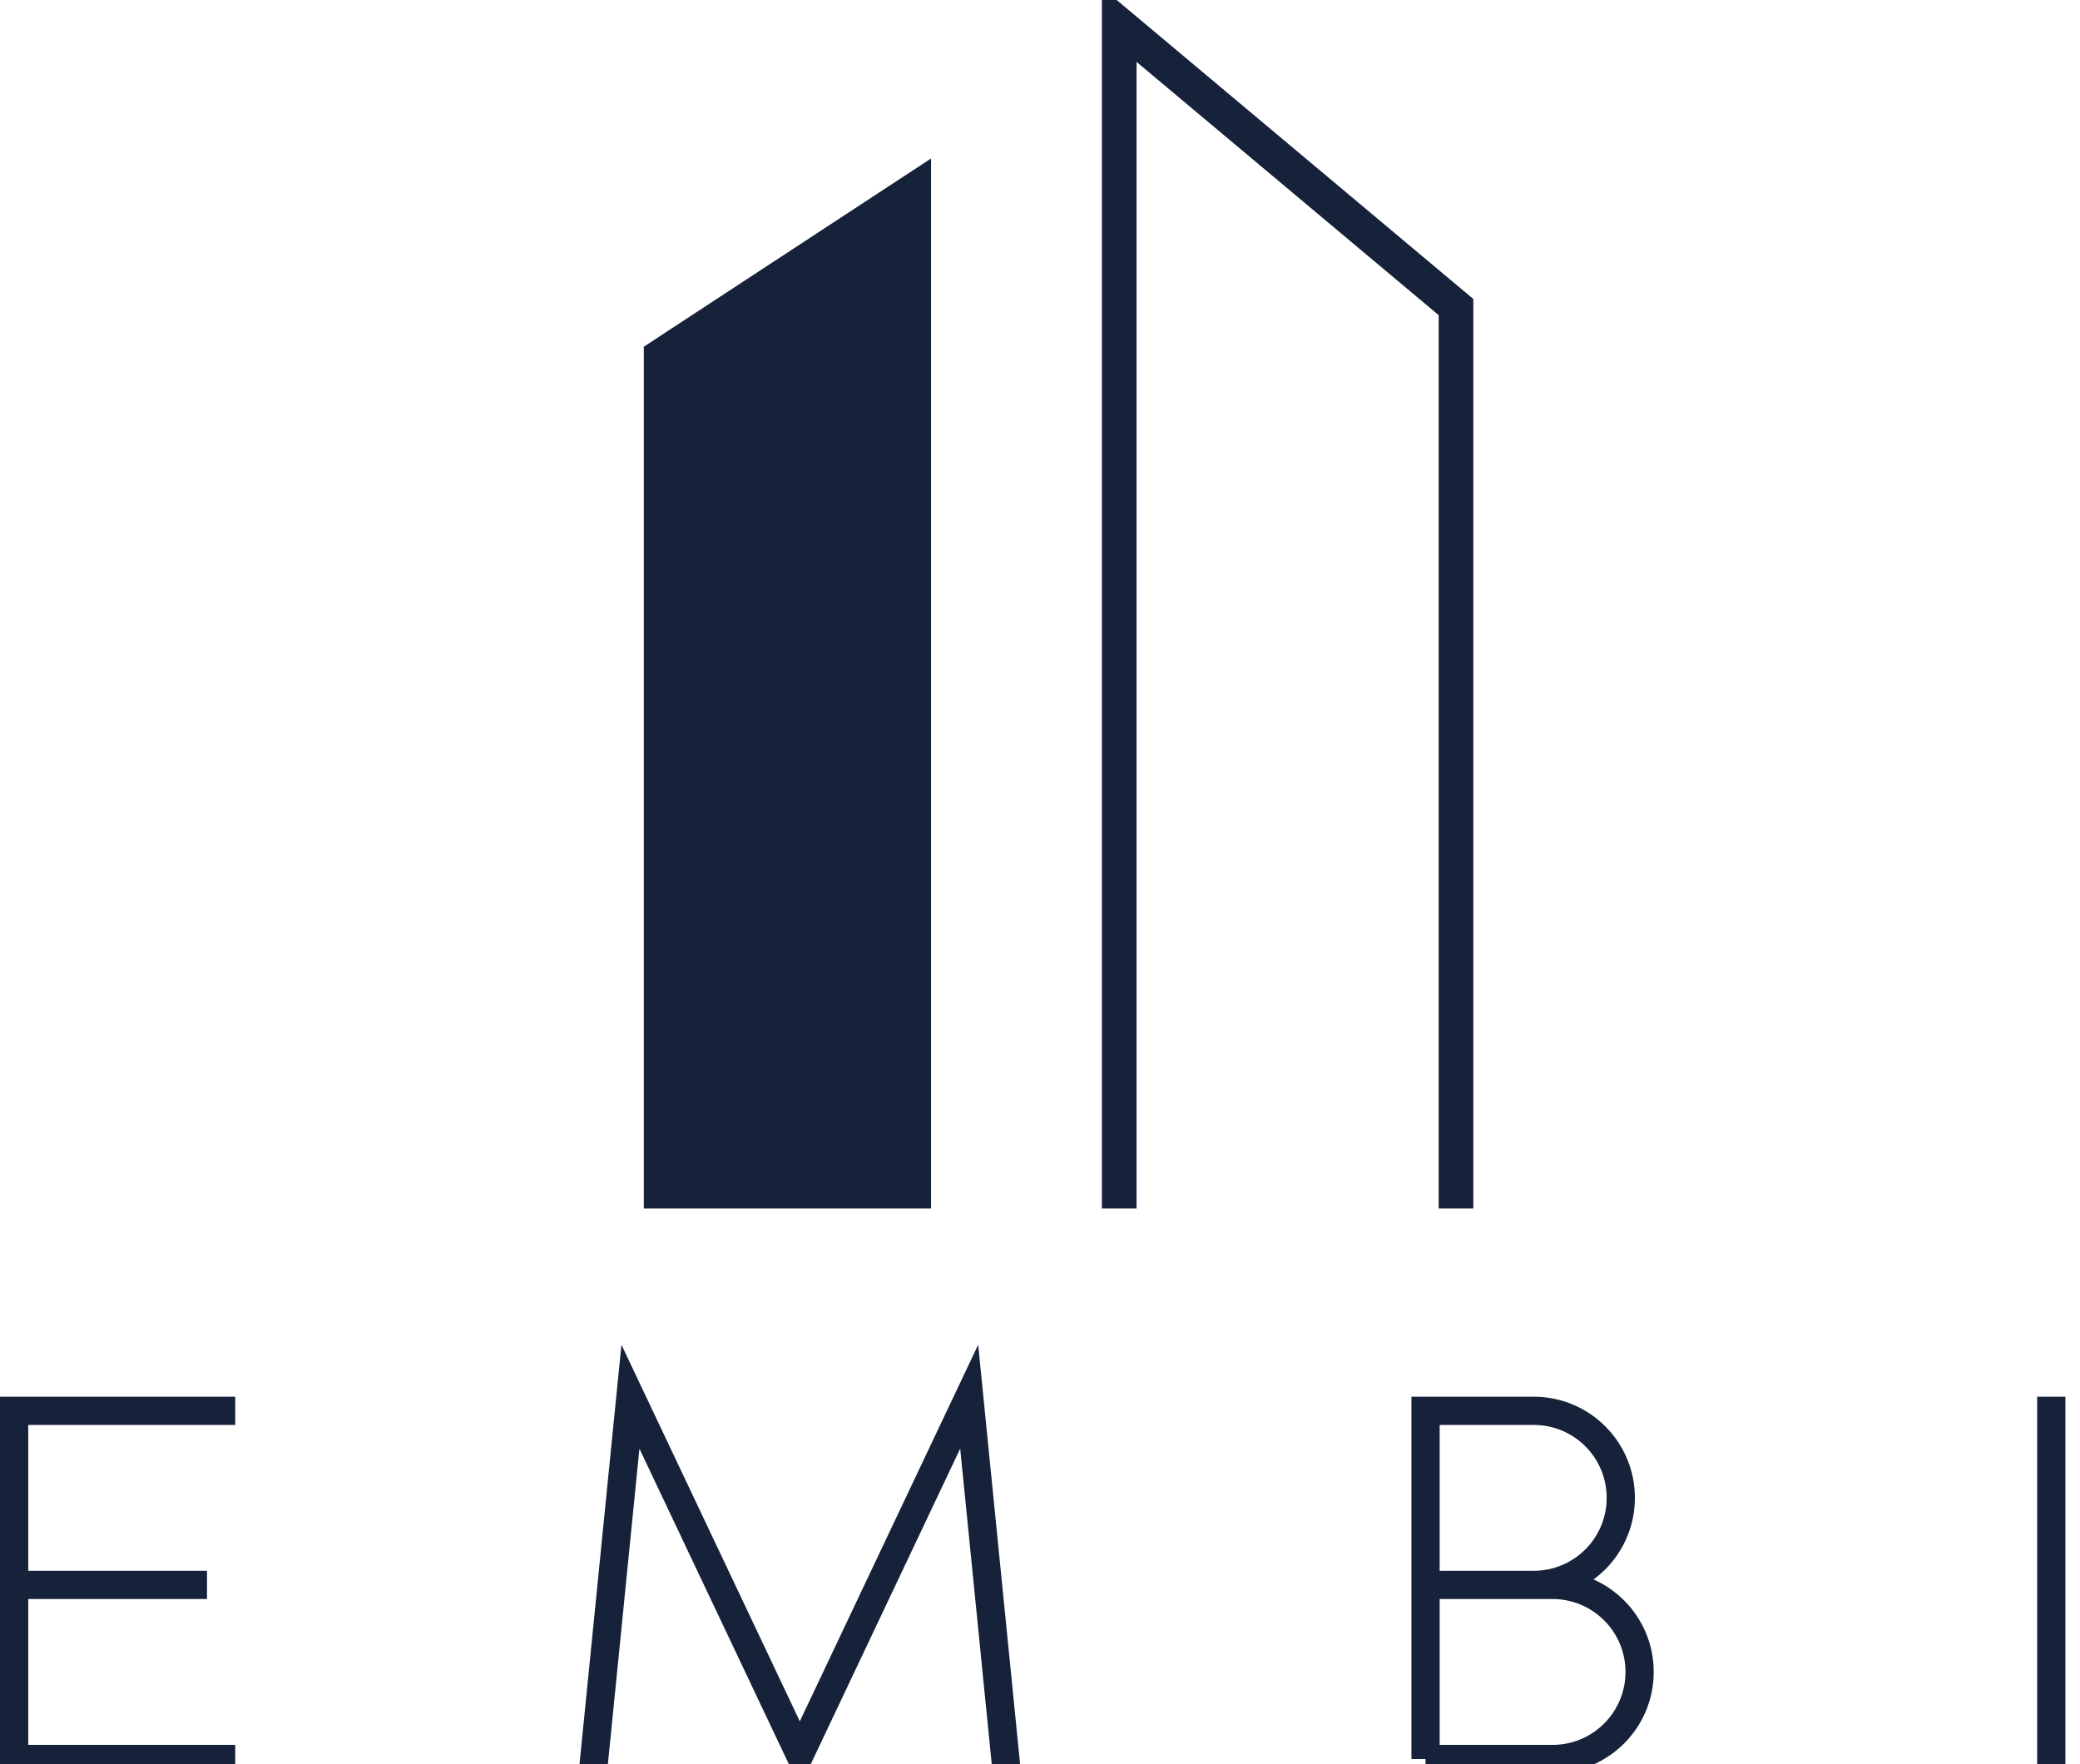
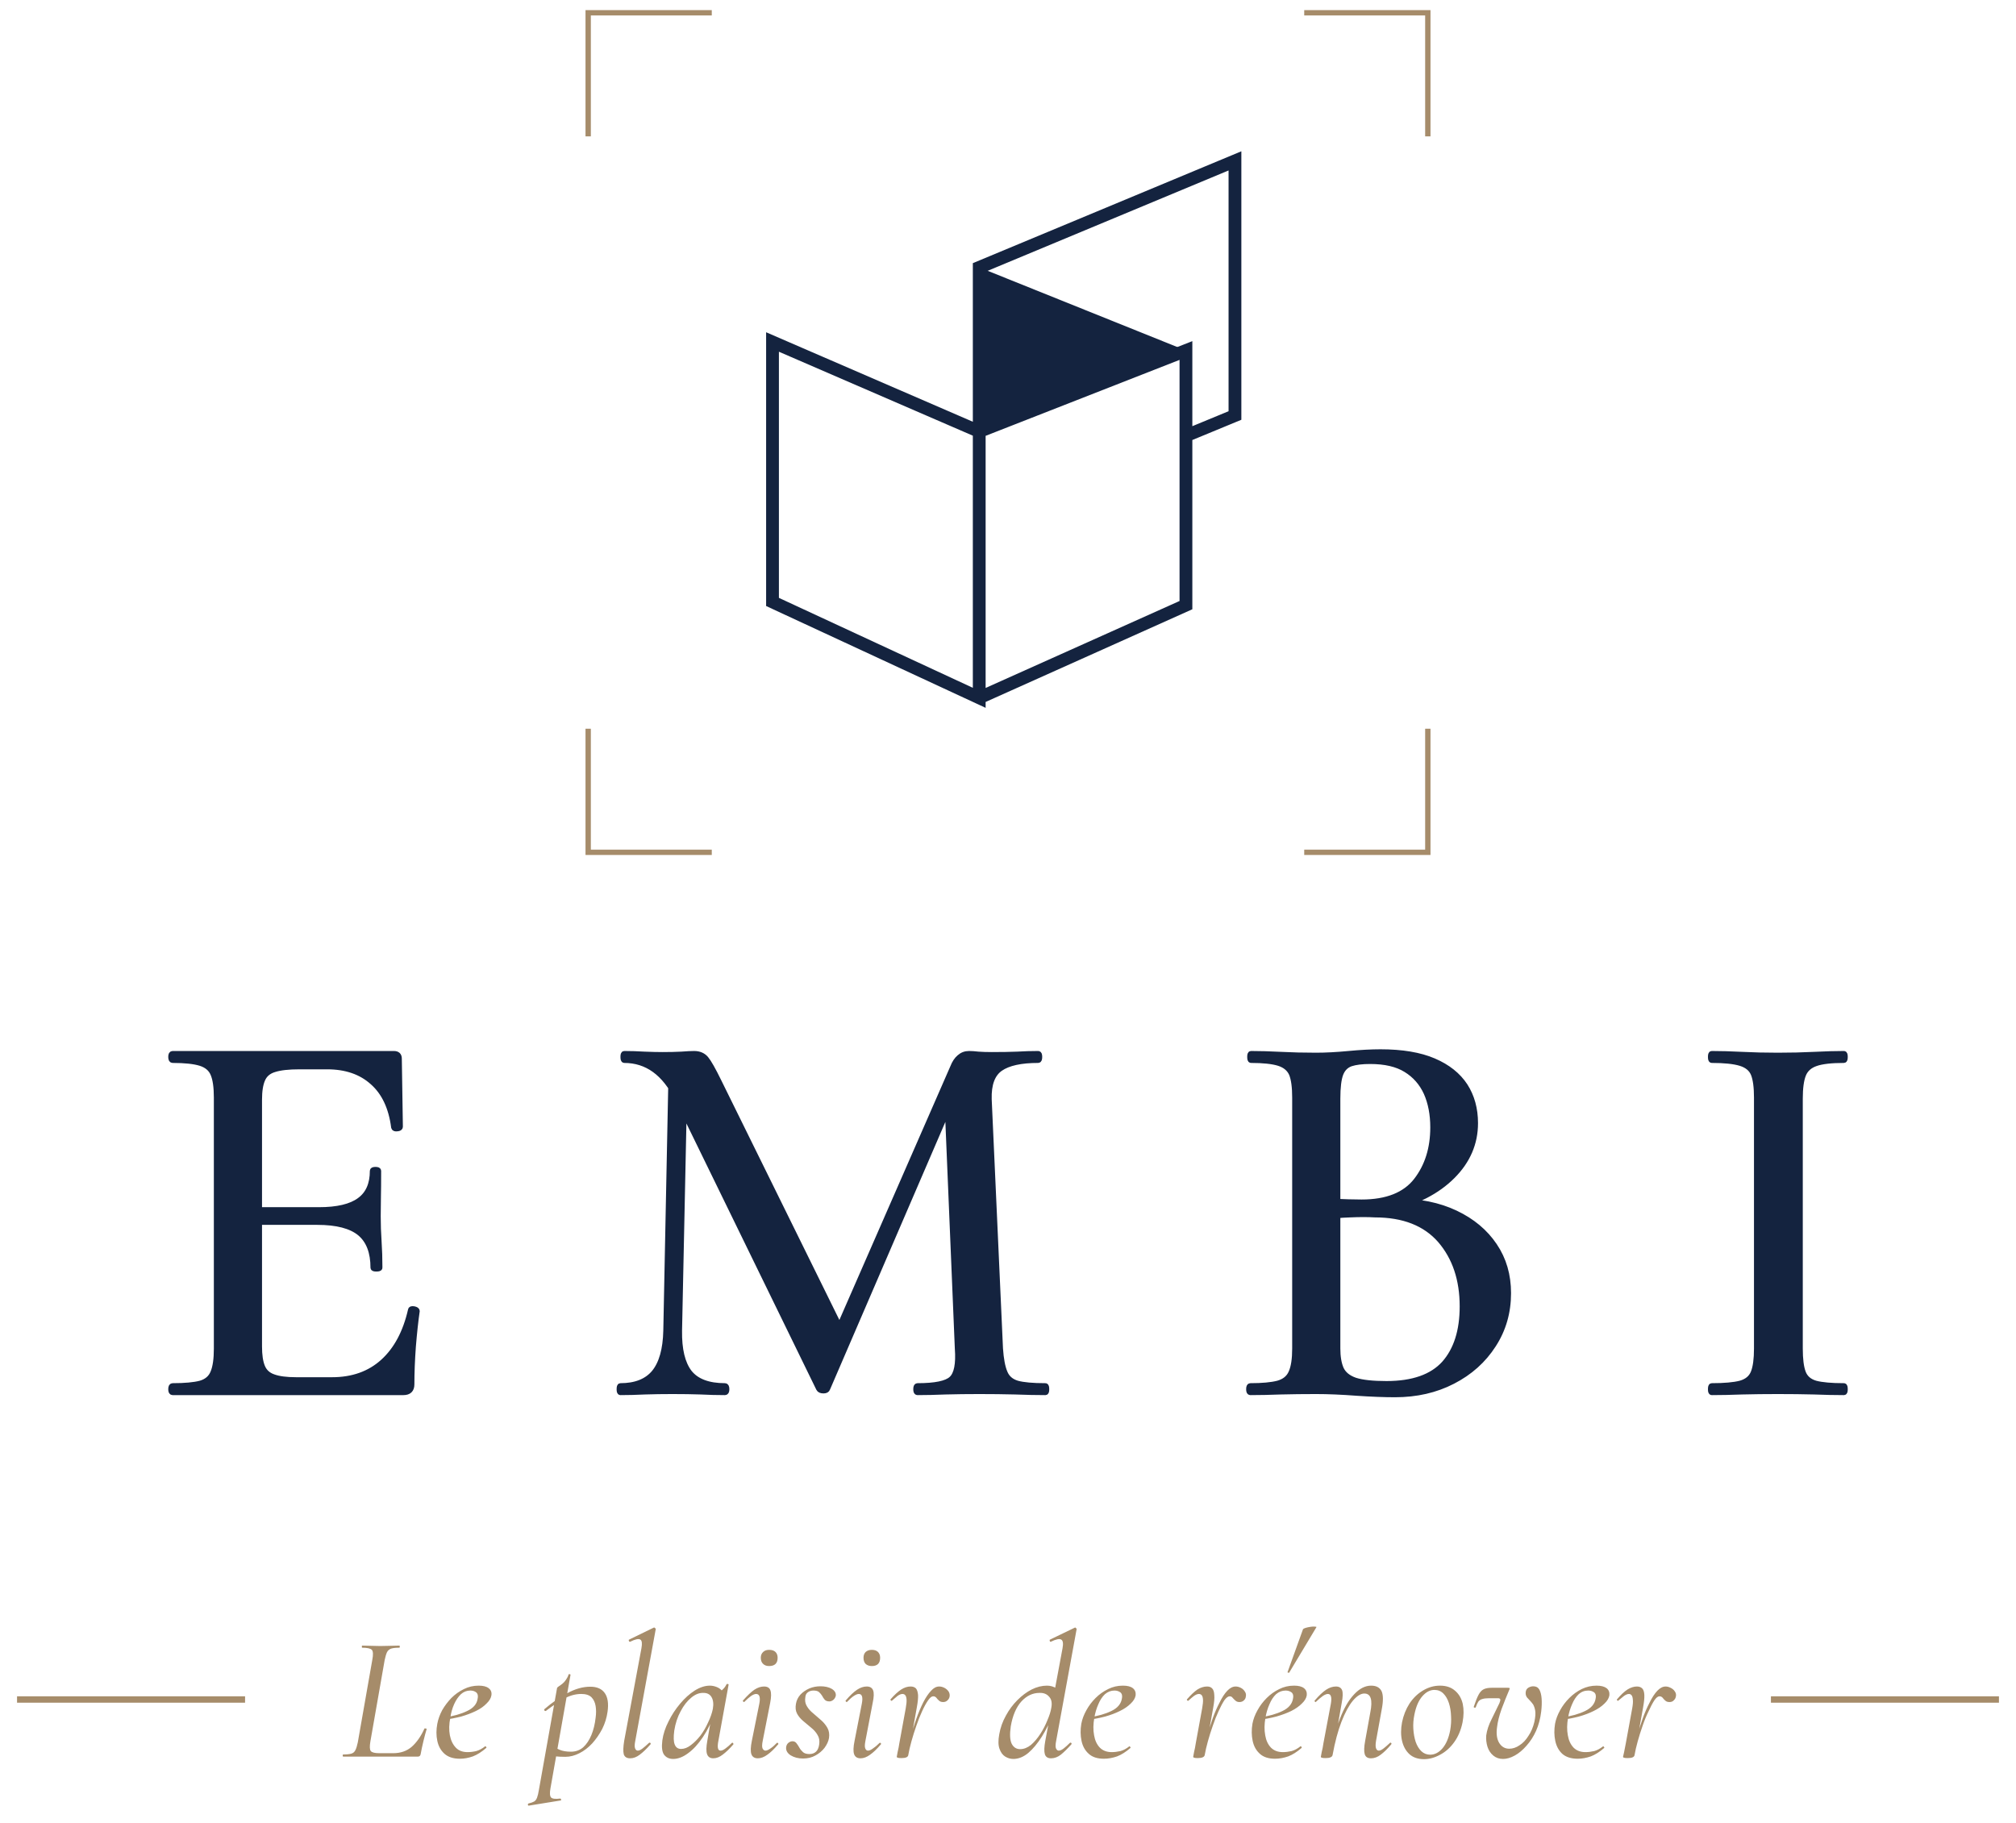
- <svg xmlns="http://www.w3.org/2000/svg" viewBox="0 0 210 178">
-   <g transform="translate(62 0)">
-     <g fill="#16213a">
-       <path d="M3 35 32 16V122H3Z" />
-     </g>
-     <path d="M51 122V2.5L85 31V122" fill="none" stroke="#16213a" stroke-width="3.5" stroke-miterlimit="10" />
-   </g>
-   <g transform="translate(0 141) scale(.95)">
-     <path d="M25 1.5H1.5V38.5H25M1.5 20H22M63 40 67 0 85 38 103 0 107 40M151.5 38.5V1.5H163A9.25 9.25 0 0 1 163 20H151.5M163 20H165A9.25 9.25 0 0 1 165 38.5H151.5M218 0V40" fill="none" stroke="#16213a" stroke-width="3" />
+ <svg xmlns="http://www.w3.org/2000/svg" viewBox="-276 -6 946 855.4" color="#14233f">
+   <path d="M0 58V0H58M336 0H394V58M394 336V394H336M58 394H0V336" fill="none" stroke="#a68c6a" stroke-width="2.5" />
+   <path d="M86.5 154.5L183.5 196.5L183.5 321.5L86.5 276.5Z M183.5 196.5L280.5 158.5L280.5 278L183.5 321.5 M183.5 196.5L183.5 119.5L303.5 69.5L303.5 189L280.5 198.5" fill="none" stroke="currentColor" stroke-width="6" stroke-linejoin="miter" stroke-miterlimit="4" />
+   <path d="M183.5 119.5L280.5 158.5L183.5 196.5Z" fill="currentColor" />
+   <path d="M-86.7 647.5H-195Q-195.8 647.5 -195.8 646Q-195.8 644.4 -195 644.4Q-186.4 644.4 -181.9 643.2Q-177.5 641.9 -176 638.1Q-174.4 634.3 -174.4 626.9V509.1Q-174.4 501.7 -176 498Q-177.5 494.4 -181.9 493Q-186.4 491.6 -195 491.6Q-195.8 491.6 -195.8 490Q-195.8 488.5 -195 488.5H-91.2Q-88.7 488.5 -88.7 490.8L-88.2 522.8Q-88.2 523.6 -89.6 523.7Q-91 523.9 -91.2 523.1Q-93 509.1 -101.2 501.9Q-109.3 494.6 -122.5 494.6H-135.5Q-143.1 494.6 -147.2 495.9Q-151.3 497.1 -152.8 500.6Q-154.3 504 -154.3 510.1V625.9Q-154.3 632 -152.9 635.4Q-151.5 638.9 -147.7 640.2Q-143.9 641.6 -137 641.6H-120.2Q-105.7 641.6 -96.3 633.1Q-86.9 624.6 -83.3 608.8Q-83.3 608.1 -81.8 608.3Q-80.3 608.6 -80.3 609.3Q-81.3 616.2 -82.1 625.9Q-82.8 635.5 -82.8 643.7Q-82.8 647.5 -86.7 647.5ZM-100.9 589Q-100.9 578 -107.1 572.8Q-113.4 567.6 -127.1 567.6H-164V561.8H-126.3Q-113.4 561.8 -107.3 557.3Q-101.2 552.9 -101.2 543.5Q-101.2 542.9 -99.8 542.9Q-98.4 542.9 -98.4 543.5Q-98.4 551.3 -98.5 555.7Q-98.6 560 -98.6 564.8Q-98.6 570.7 -98.2 576.5Q-97.8 582.4 -97.8 589Q-97.8 589.5 -99.4 589.5Q-100.9 589.5 -100.9 589ZM36.5 618.5 39 494.4 45.4 494.9 42.8 618.5Q42.6 631.7 47.5 638.1Q52.5 644.4 64.2 644.4Q65 644.4 65 646Q65 647.5 64.2 647.5Q58.6 647.5 52.8 647.2Q46.9 647 39.5 647Q32.7 647 26.6 647.2Q20.4 647.5 15.1 647.5Q14.6 647.5 14.6 646Q14.6 644.4 15.1 644.4Q25.8 644.4 31 638.1Q36.2 631.7 36.5 618.5ZM214.6 644.4Q215.1 644.4 215.1 646Q215.1 647.5 214.6 647.5Q208.2 647.5 200.3 647.2Q192.4 647 183.5 647Q175.1 647 167.7 647.2Q160.4 647.5 154.5 647.5Q153.8 647.5 153.8 646Q153.8 644.4 154.5 644.4Q167 644.4 170.5 641.1Q174.1 637.8 173.3 626.9L168.3 507.1L178.2 492.8L112.3 645.7Q112 646.7 110.4 646.7Q108.7 646.7 108.2 645.7L41.8 509.6Q32.9 491.6 16.9 491.6Q16.4 491.6 16.4 490Q16.4 488.5 16.9 488.5Q21.5 488.5 26.4 488.8Q31.4 489 34.9 489Q39.8 489 43.7 488.8Q47.7 488.5 49.7 488.5Q53.3 488.5 55.3 490.9Q57.3 493.3 61.4 501.7L119.2 619L109.7 635.3L171.1 494.9Q172.3 491.8 174.2 490.2Q176.1 488.5 178.7 488.5Q180.5 488.5 183.1 488.8Q185.8 489 189.4 489Q196.5 489 201.3 488.8Q206.2 488.5 211.2 488.5Q211.8 488.5 211.8 490Q211.8 491.6 211.2 491.6Q199 491.6 193.4 495.5Q187.8 499.4 188.1 509.9L193.4 626.9Q193.9 634.3 195.5 638.1Q197 641.9 201.3 643.2Q205.6 644.4 214.6 644.4ZM376.6 561 379.4 557.7Q395.2 557.7 407 563.3Q418.8 568.9 425.3 578.6Q431.8 588.2 431.8 600.9Q431.8 614.4 424.8 625.2Q417.8 636.1 405.7 642.3Q393.7 648.5 378.6 648.5Q371 648.5 360.6 647.8Q350.1 647 341.5 647Q332.8 647 325 647.2Q317.1 647.5 310.7 647.5Q310 647.5 310 646Q310 644.4 310.7 644.4Q319.1 644.4 323.7 643.2Q328.3 641.9 329.9 638.1Q331.6 634.3 331.6 626.9V509.1Q331.6 501.7 330.1 498Q328.5 494.4 324.1 493Q319.6 491.6 311 491.6Q310.5 491.6 310.5 490Q310.5 488.5 311 488.5Q317.3 488.5 325.1 488.9Q332.8 489.3 341.5 489.3Q348.4 489.3 356.8 488.5Q365.2 487.7 371.8 487.7Q387 487.7 396.8 491.9Q406.6 496.1 411.5 503.6Q416.3 511.1 416.3 521.1Q416.3 535.3 405.6 546Q394.9 556.7 376.6 561ZM366.9 492.1Q361.3 492.1 357.9 493.2Q354.5 494.4 353.1 498Q351.7 501.7 351.7 509.6V559.5L343.3 557.4Q351.4 558 356.8 558.1Q362.1 558.2 362.9 558.2Q380.7 558.2 388.6 548Q396.4 537.9 396.4 523.1Q396.4 513.9 393.3 506.9Q390.1 499.9 383.7 496Q377.4 492.1 366.9 492.1ZM374.6 643.4Q393.1 643.4 401.7 633.9Q410.2 624.3 410.2 607.1Q410.2 588.2 399.8 576.1Q389.3 564.1 369.2 564.1Q364.1 563.8 357.5 564.1Q350.9 564.3 344 565.3L351.7 562.5V626.9Q351.7 632.7 353.3 636.4Q355 640.1 359.9 641.8Q364.9 643.4 374.6 643.4ZM568.7 626.9Q568.7 634.3 570.1 638.1Q571.5 641.9 575.9 643.2Q580.4 644.4 589.3 644.4Q589.8 644.4 589.8 646Q589.8 647.5 589.3 647.5Q582.9 647.5 575.2 647.2Q567.4 647 558.2 647Q549.3 647 541.5 647.2Q533.6 647.5 527.2 647.5Q526.7 647.5 526.7 646Q526.7 644.4 527.2 644.4Q536.1 644.4 540.7 643.2Q545.3 641.9 546.8 638.1Q548.3 634.3 548.3 626.9V509.1Q548.3 501.7 546.8 498Q545.3 494.4 540.7 493Q536.1 491.6 527.2 491.6Q526.7 491.6 526.7 490Q526.7 488.5 527.2 488.5Q533.6 488.5 541.5 488.9Q549.3 489.3 558.2 489.3Q567.4 489.3 575.3 488.9Q583.2 488.5 589.3 488.5Q589.8 488.5 589.8 490Q589.8 491.6 589.3 491.6Q580.4 491.6 576.1 493.1Q571.7 494.6 570.2 498.4Q568.7 502.2 568.7 509.6Z" fill="currentColor" stroke="currentColor" stroke-width="2.5" stroke-linejoin="round" />
+   <g fill="#a68c6a">
+     <path d="M-114.9 818.4Q-115.2 818.4 -115.2 817.9Q-115.2 817.4 -114.9 817.4Q-112.4 817.4 -111.1 817Q-109.8 816.6 -109.2 815.3Q-108.6 814.1 -108.1 811.7L-101.3 773Q-100.6 769.4 -101.5 768.3Q-102.5 767.3 -106.1 767.3Q-106.2 767.3 -106.2 766.8Q-106.2 766.3 -106.1 766.3Q-104.3 766.3 -102.1 766.4Q-100 766.5 -97.5 766.5Q-95 766.5 -92.7 766.4Q-90.4 766.3 -88.6 766.3Q-88.4 766.3 -88.4 766.8Q-88.4 767.3 -88.6 767.3Q-91.1 767.3 -92.4 767.7Q-93.8 768.2 -94.4 769.4Q-95 770.7 -95.5 773.1L-102.2 811.3Q-102.8 814.8 -102 815.8Q-101.2 816.8 -98 816.8H-91.5Q-86.3 816.8 -82.8 813.8Q-79.3 810.7 -76.8 805.2Q-76.8 805.1 -76.3 805.2Q-75.8 805.2 -75.8 805.5Q-76.5 807.8 -77.3 811.1Q-78.1 814.4 -78.6 817.2Q-78.8 818.4 -79.9 818.4ZM-60.2 819.4Q-64.8 819.4 -67.4 817.1Q-70 814.8 -70.8 811Q-71.6 807.2 -70.8 803Q-70.2 799.8 -68.5 796.6Q-66.7 793.5 -64.2 790.9Q-61.6 788.3 -58.3 786.7Q-55.1 785.1 -51.4 785.1Q-48.2 785.1 -46.7 786.3Q-45.1 787.5 -45.4 789.6Q-45.7 791.6 -47.7 793.5Q-49.6 795.5 -52.7 797Q-55.8 798.5 -59.6 799.6Q-63.5 800.6 -67.5 801.1L-67.3 800Q-61.1 799.1 -56.8 797Q-52.5 795 -51.9 791.4Q-51.4 789.3 -52.5 788.3Q-53.6 787.4 -55.3 787.4Q-57.8 787.4 -59.7 789.1Q-61.6 790.9 -62.9 793.8Q-64.2 796.7 -64.7 800.2Q-65.6 804.7 -64.9 808.4Q-64.2 812 -62.1 814.2Q-60.1 816.3 -56.6 816.3Q-54.6 816.3 -52.5 815.8Q-50.4 815.2 -48.4 813.6Q-48.2 813.4 -47.9 813.8Q-47.6 814.1 -47.8 814.3Q-51 817.1 -54.1 818.3Q-57.2 819.4 -60.2 819.4ZM-27.8 841.4Q-28.2 841.5 -28.3 841Q-28.3 840.5 -28 840.4Q-26.3 840 -25.4 839.5Q-24.5 839 -24 837.7Q-23.5 836.4 -23.1 833.9L-14.6 786.2Q-14.6 786 -13.9 785.5Q-13.1 785 -12.1 784.2Q-11.1 783.4 -10.4 782.3Q-9.6 781.2 -9.2 779.9Q-9.1 779.6 -8.7 779.7Q-8.2 779.8 -8.3 780.1L-17.7 833.3Q-18.3 836.6 -17.4 837.6Q-16.5 838.5 -13.2 838.1Q-12.9 838 -12.7 838.5Q-12.6 839 -13 839ZM-10.7 818.5Q-13.5 818.5 -15.2 818.3Q-16.9 818 -18.1 817.8L-17.2 813.2Q-15.6 814.3 -13.4 815.2Q-11.3 816.1 -8.1 816.1Q-4.7 816.1 -2.3 814Q0 811.9 1.5 808.3Q3 804.7 3.5 800.1Q3.9 797.2 3.5 794.7Q3.1 792.2 1.6 790.6Q0 789 -3.2 789Q-7.1 789 -10.9 791Q-14.8 793.1 -19.9 797Q-20.2 797.1 -20.5 796.8Q-20.8 796.4 -20.5 796.1Q-15.4 791.7 -9.9 788.7Q-4.3 785.6 1 785.6Q5.7 785.6 7.8 788.6Q9.9 791.6 9.1 797.3Q8.5 801.6 6.6 805.4Q4.6 809.2 1.9 812.2Q-0.9 815.2 -4.1 816.8Q-7.4 818.5 -10.7 818.5ZM19.7 819.2Q17.3 819.2 16.7 817.3Q16.2 815.3 16.9 811L25 767.5Q25.6 764.2 24.5 763.5Q23.3 762.7 19.7 764.5Q19.3 764.6 19.1 764.1Q18.9 763.6 19.2 763.5L30.7 757.9Q31.1 757.7 31.4 758.1Q31.8 758.4 31.7 758.6L22.1 811Q21.6 813.5 22 814.5Q22.4 815.6 23.3 815.6Q24.2 815.6 25.5 814.6Q26.8 813.6 28.5 812Q28.8 811.7 29.2 812Q29.5 812.3 29.2 812.7Q26.5 815.8 24.2 817.5Q22 819.2 19.7 819.2ZM39.9 819.5Q37.1 819.5 35.6 817.5Q34.2 815.5 34.8 810.8Q35.4 806.4 37.7 801.9Q39.9 797.4 43.2 793.5Q46.4 789.7 50 787.4Q53.7 785.1 57.1 785.1Q58.6 785.1 60.2 785.7Q61.8 786.3 62.9 787.6Q64.1 788.9 64.2 791L60.2 788.6Q61.4 788.5 62.8 787.2Q64.2 786 64.9 784.5Q65.1 784.2 65.5 784.3Q66 784.5 65.9 784.6L61.1 811Q60.2 815.6 62.1 815.6Q63.1 815.6 64.4 814.6Q65.8 813.6 67.4 812Q67.7 811.7 68 812.1Q68.3 812.4 68.1 812.7Q65.4 815.8 63.1 817.5Q60.9 819.2 58.7 819.2Q56.5 819.2 55.8 817.3Q55.1 815.4 55.9 811L57.9 799.3L59.4 797.9Q57.1 804.4 53.8 809.3Q50.5 814.2 46.9 816.8Q43.3 819.5 39.9 819.5ZM43.6 814.8Q45.9 814.8 48.2 813Q50.5 811.3 52.7 808.5Q54.8 805.7 56.3 802.3Q57.9 799 58.5 796Q59.1 792.6 57.9 790.5Q56.7 788.4 53.8 788.5Q51 788.5 48.3 790.8Q45.5 793.1 43.4 797.1Q41.2 801.1 40.4 806.2Q39.8 810.7 40.6 812.7Q41.4 814.8 43.6 814.8ZM79.6 819.2Q77.3 819.2 76.6 817.3Q75.9 815.4 76.8 811L80.3 793.6Q81.2 789 78.8 789Q77.9 789 76.5 789.9Q75.1 790.9 73.4 792.6Q73.2 793 72.8 792.6Q72.4 792.2 72.7 792Q75.7 788.6 78 787Q80.3 785.5 82.5 785.5Q84.9 785.5 85.5 787.3Q86.2 789.1 85.4 793.2L81.9 811Q81.4 813.5 81.8 814.5Q82.3 815.6 83.2 815.6Q84.1 815.6 85.5 814.6Q86.9 813.7 88.4 812.1Q88.8 811.7 89.1 812.1Q89.4 812.5 89.1 812.7Q86.4 815.9 84.1 817.5Q81.8 819.2 79.6 819.2ZM84.9 775.9Q83.1 775.9 82.1 774.9Q81 773.9 81 772Q81 770.3 82.1 769.3Q83.1 768.3 84.9 768.3Q86.9 768.3 87.9 769.3Q88.9 770.3 88.9 772Q88.9 775.9 84.9 775.9ZM100.8 819.3Q97.5 819.3 95 817.8Q92.6 816.2 92.9 813.9Q93.1 812.6 94 811.9Q94.9 811.2 95.9 811.2Q97.1 811.2 97.8 812.2Q98.5 813.1 99.1 814.2Q99.7 815.3 100.8 816.3Q101.8 817.2 103.8 817.2Q105.8 817.2 107 816Q108.1 814.9 108.4 812.7Q108.8 810.1 107.6 808.2Q106.5 806.3 104.6 804.8Q102.7 803.2 100.9 801.7Q99 800.1 98 798.2Q97 796.3 97.5 793.6Q97.9 791.2 99.6 789.3Q101.3 787.5 103.8 786.4Q106.2 785.4 109 785.4Q112.2 785.4 114.3 786.6Q116.4 787.9 116.2 789.8Q115.9 791.1 115 791.8Q114.1 792.5 113.2 792.5Q111.7 792.5 111 791.7Q110.3 790.9 109.8 789.9Q109.2 788.9 108.3 788.1Q107.5 787.4 105.7 787.4Q104.2 787.4 103.1 788.2Q102 789 101.9 790.5Q101.5 792.9 102.6 794.7Q103.7 796.6 105.6 798.1Q107.5 799.7 109.4 801.4Q111.2 803 112.3 805Q113.4 807 113 809.7Q112.6 812 110.9 814.3Q109.2 816.5 106.6 817.9Q104.1 819.3 100.8 819.3ZM127.8 819.2Q125.5 819.2 124.8 817.3Q124.1 815.4 125 811L128.4 793.6Q129.3 789 127 789Q126.1 789 124.7 789.9Q123.2 790.9 121.6 792.6Q121.3 793 121 792.6Q120.6 792.2 120.9 792Q123.8 788.6 126.2 787Q128.5 785.5 130.7 785.5Q133 785.5 133.7 787.3Q134.4 789.1 133.5 793.2L130.1 811Q129.6 813.5 130 814.5Q130.4 815.6 131.3 815.6Q132.3 815.6 133.6 814.6Q135 813.7 136.6 812.1Q136.9 811.7 137.3 812.1Q137.6 812.5 137.3 812.7Q134.6 815.9 132.3 817.5Q130 819.2 127.8 819.2ZM133.1 775.9Q131.3 775.9 130.2 774.9Q129.2 773.9 129.2 772Q129.2 770.3 130.2 769.3Q131.3 768.3 133.1 768.3Q135 768.3 136 769.3Q137 770.3 137 772Q137 775.9 133.1 775.9ZM150.2 817.7 149.4 817.6Q150.1 813.7 151.3 809.2Q152.5 804.8 154 800.6Q155.5 796.4 157.2 793Q159 789.5 160.9 787.5Q162.7 785.5 164.7 785.5Q165.9 785.5 167.1 786.1Q168.3 786.7 169.1 787.8Q169.8 788.9 169.6 790.2Q169.4 791.3 168.6 792Q167.8 792.8 166.6 792.8Q165.3 792.8 164.6 792.1Q163.9 791.5 163.4 790.8Q162.8 790.1 161.9 790.1Q160.8 790.1 159.5 792Q158.1 794 156.7 797.1Q155.3 800.1 154 803.9Q152.7 807.6 151.7 811.2Q150.7 814.8 150.2 817.7ZM147 819.1Q145.6 819.1 145.2 818.9Q144.8 818.8 144.8 818.5Q144.8 818.3 145.2 816.3Q145.7 814.3 146 812.2L149 795.8Q149.5 793 149.4 791.6Q149.3 790.2 148.8 789.6Q148.3 789 147.5 789Q146.5 789 145.2 789.9Q144 790.9 142.6 792.1Q142.4 792.4 142 792Q141.7 791.7 141.9 791.5Q144.6 788.4 146.9 786.9Q149.1 785.5 151.3 785.5Q152.9 785.5 153.8 786.4Q154.6 787.3 154.8 789.5Q154.9 791.6 154.2 795.4L150.2 817.7Q150 819.1 147 819.1ZM199.5 819.5Q197.5 819.5 195.7 818.4Q193.9 817.3 193 814.7Q192.1 812.2 192.9 807.9Q193.7 803.3 196 799.2Q198.2 795.1 201.4 791.9Q204.6 788.7 208.1 786.9Q211.7 785.1 215.3 785.1Q217.7 785.1 219.8 786.4Q221.8 787.7 222.1 790.7L218.4 797.9Q215.9 804.2 212.9 809Q209.8 813.9 206.5 816.7Q203.1 819.5 199.5 819.5ZM202.7 814.9Q205.3 814.9 207.8 812.9Q210.2 810.8 212.2 807.7Q214.2 804.6 215.5 801.3Q216.9 798.1 217.3 795.6Q218 792.1 216.3 790.3Q214.7 788.4 211.8 788.5Q207 788.5 203.3 792.5Q199.6 796.6 198.3 804.2Q197.5 809.7 198.7 812.3Q200 814.9 202.7 814.9ZM217.2 819.2Q214.9 819.2 214.3 817.3Q213.7 815.3 214.5 811L222.6 767.5Q223.2 764.2 222 763.5Q220.8 762.7 217.1 764.5Q216.7 764.6 216.6 764.1Q216.4 763.6 216.7 763.5L228.3 757.9Q228.6 757.7 228.9 758.1Q229.3 758.4 229.2 758.6L219.6 811Q219.1 813.5 219.5 814.5Q220 815.6 220.8 815.6Q221.8 815.6 223.1 814.6Q224.4 813.6 226 812Q226.3 811.7 226.7 812Q227 812.3 226.7 812.7Q223.9 815.8 221.8 817.5Q219.6 819.2 217.2 819.2ZM242 819.4Q237.4 819.4 234.9 817.1Q232.3 814.8 231.5 811Q230.7 807.2 231.4 803Q232 799.8 233.8 796.6Q235.5 793.5 238.1 790.9Q240.7 788.3 244 786.7Q247.2 785.1 250.9 785.1Q254.1 785.1 255.6 786.3Q257.1 787.5 256.9 789.6Q256.6 791.6 254.6 793.5Q252.6 795.5 249.5 797Q246.5 798.5 242.6 799.6Q238.8 800.6 234.8 801.1L234.9 800Q241.2 799.1 245.5 797Q249.7 795 250.4 791.4Q250.9 789.3 249.8 788.3Q248.6 787.4 247 787.4Q244.5 787.4 242.5 789.1Q240.6 790.9 239.4 793.8Q238.1 796.7 237.5 800.2Q236.7 804.7 237.4 808.4Q238 812 240.1 814.2Q242.2 816.3 245.7 816.3Q247.6 816.3 249.8 815.8Q251.9 815.2 253.9 813.6Q254.1 813.4 254.3 813.8Q254.6 814.1 254.5 814.3Q251.3 817.1 248.2 818.3Q245 819.4 242 819.4ZM289.3 817.7 288.4 817.6Q289.2 813.7 290.4 809.2Q291.5 804.8 293 800.6Q294.5 796.4 296.3 793Q298 789.5 299.9 787.5Q301.8 785.5 303.8 785.5Q305 785.5 306.2 786.1Q307.4 786.7 308.1 787.8Q308.9 788.9 308.6 790.2Q308.5 791.3 307.7 792Q306.9 792.8 305.6 792.8Q304.4 792.8 303.7 792.1Q303 791.5 302.4 790.8Q301.9 790.1 301 790.1Q299.9 790.1 298.5 792Q297.2 794 295.8 797.1Q294.4 800.1 293.1 803.9Q291.8 807.6 290.8 811.2Q289.8 814.8 289.3 817.7ZM286 819.1Q284.7 819.1 284.3 818.9Q283.9 818.8 283.9 818.5Q283.9 818.3 284.3 816.3Q284.8 814.3 285.1 812.2L288.1 795.8Q288.6 793 288.5 791.6Q288.4 790.2 287.9 789.6Q287.4 789 286.6 789Q285.6 789 284.3 789.9Q283 790.9 281.7 792.1Q281.4 792.4 281.1 792Q280.8 791.7 281 791.5Q283.7 788.4 285.9 786.9Q288.2 785.5 290.4 785.5Q292 785.5 292.8 786.4Q293.7 787.3 293.8 789.5Q294 791.6 293.3 795.4L289.3 817.7Q289 819.1 286 819.1ZM322.3 819.4Q317.7 819.4 315.2 817.1Q312.6 814.8 311.8 811Q311 807.2 311.7 803Q312.3 799.8 314.1 796.6Q315.8 793.5 318.4 790.9Q321 788.3 324.3 786.7Q327.5 785.1 331.2 785.1Q334.4 785.1 335.9 786.3Q337.4 787.5 337.2 789.6Q336.9 791.6 334.9 793.5Q332.9 795.5 329.9 797Q326.8 798.5 322.9 799.6Q319.1 800.6 315.1 801.1L315.2 800Q321.5 799.1 325.8 797Q330 795 330.7 791.4Q331.2 789.3 330.1 788.3Q328.9 787.4 327.3 787.4Q324.8 787.4 322.8 789.1Q320.9 790.9 319.7 793.8Q318.4 796.7 317.8 800.2Q317 804.7 317.7 808.4Q318.3 812 320.4 814.2Q322.5 816.3 326 816.3Q327.9 816.3 330.1 815.8Q332.2 815.2 334.2 813.6Q334.4 813.4 334.7 813.8Q334.9 814.1 334.8 814.3Q331.6 817.1 328.5 818.3Q325.3 819.4 322.3 819.4ZM329 778.9Q328.9 779.2 328.5 779Q328 778.9 328.2 778.7L335.4 758.7Q335.6 758.3 336.6 758Q337.6 757.7 338.9 757.5Q340.1 757.3 341 757.4Q341.9 757.4 341.7 757.7ZM367.3 819.2Q365 819.2 364.4 817.3Q363.8 815.3 364.6 811L367 797.7Q368.8 788.8 364.2 788.8Q361.7 788.8 358.8 792.2Q356 795.6 353.5 802Q351 808.4 349.3 817.7L348.1 817.6Q349.9 807.8 352.8 800.5Q355.6 793.2 359.4 789.2Q363.2 785.1 367.4 785.1Q371 785.1 372.3 787.7Q373.5 790.3 372.4 796.1L369.7 811Q369.3 813.5 369.7 814.5Q370.1 815.6 371 815.6Q371.9 815.6 373.2 814.6Q374.5 813.6 376.2 812Q376.4 811.7 376.8 812Q377.1 812.3 376.8 812.7Q374.2 815.8 371.9 817.5Q369.7 819.2 367.3 819.2ZM346 819.1Q344.7 819.1 344.2 818.9Q343.8 818.8 343.8 818.5Q343.8 818.3 344.2 816.3Q344.7 814.4 345 812.2L348.5 793.6Q349.3 789 347.1 789Q346.2 789 344.8 789.9Q343.4 790.9 341.6 792.6Q341.4 793 341 792.6Q340.7 792.2 341 792Q343.9 788.6 346.3 787Q348.6 785.5 350.9 785.5Q353.1 785.5 353.8 787.3Q354.4 789.1 353.6 793.2L349.3 817.7Q349 819.1 346 819.1ZM392.2 819.6Q388 819.6 385.4 817.3Q382.8 814.9 381.9 811Q381 807.1 381.9 802.3Q382.9 797.4 385.4 793.5Q388 789.6 391.7 787.4Q395.5 785.1 399.7 785.1Q404.1 785.1 406.8 787.5Q409.5 789.8 410.4 793.7Q411.2 797.6 410.3 802.3Q409.2 807.7 406.4 811.6Q403.6 815.5 399.8 817.5Q396 819.6 392.2 819.6ZM395.1 817.5Q398.3 817.5 400.9 814.5Q403.5 811.4 404.5 806Q405.1 802.6 404.9 799.4Q404.8 796.1 403.9 793.3Q403 790.5 401.3 788.8Q399.6 787.1 397.1 787.1Q394 787.1 391.4 790.1Q388.8 793.1 387.7 798.7Q387 802.1 387.2 805.4Q387.4 808.7 388.3 811.5Q389.3 814.3 391 815.9Q392.7 817.5 395.1 817.5ZM429.3 819.5Q426.6 819.5 424.7 817.9Q422.8 816.3 422 813.8Q421.2 811.2 421.4 808.5Q421.9 804.8 423.9 800.9Q425.8 797.1 427.6 793.3Q428.1 792.1 428 791.6Q427.9 791 426.9 791H422.8Q420.7 791 419.5 791.4Q418.4 791.7 417.7 792.6Q417.1 793.5 416.5 795.2Q416.3 795.6 415.9 795.4Q415.4 795.3 415.6 794.9Q416.8 791.3 417.8 789.4Q418.8 787.5 420.2 786.8Q421.6 786.1 424 786.1H431.5Q432.3 786.1 432.4 786.3Q432.5 786.5 432.2 787.1Q430.4 791.3 428.6 796.1Q426.9 800.9 426.5 804.5Q425.8 809.2 427.5 812Q429.2 814.7 432.2 814.7Q434.7 814.7 437 813.1Q439.4 811.6 441.2 808.7Q443.1 805.9 444 802.1Q444.7 798.8 444.4 796.9Q444.1 795.1 443.4 793.9Q442.6 792.8 441.9 792.1Q441.4 791.5 440.6 790.7Q439.9 789.8 439.9 788.6Q439.9 786.9 441.1 786.1Q442.3 785.4 443.5 785.4Q445.4 785.4 446.3 786.9Q447.2 788.5 447.4 791.2Q447.6 793.9 447.2 797.3Q446.6 802.2 444.8 806.3Q443 810.3 440.3 813.3Q437.7 816.3 434.8 817.9Q431.9 819.5 429.3 819.5ZM464.3 819.4Q459.7 819.4 457.1 817.1Q454.6 814.8 453.8 811Q453 807.2 453.7 803Q454.3 799.8 456.1 796.6Q457.8 793.5 460.4 790.9Q463 788.3 466.2 786.7Q469.5 785.1 473.2 785.1Q476.3 785.1 477.9 786.3Q479.4 787.5 479.2 789.6Q478.9 791.6 476.9 793.5Q474.9 795.5 471.8 797Q468.8 798.5 464.9 799.6Q461.1 800.6 457.1 801.1L457.2 800Q463.5 799.1 467.8 797Q472 795 472.7 791.4Q473.2 789.3 472.1 788.3Q470.9 787.4 469.3 787.4Q466.7 787.4 464.8 789.1Q462.9 790.9 461.7 793.8Q460.4 796.7 459.8 800.2Q459 804.7 459.7 808.4Q460.3 812 462.4 814.2Q464.5 816.3 468 816.3Q469.9 816.3 472.1 815.8Q474.2 815.2 476.2 813.6Q476.3 813.4 476.6 813.8Q476.9 814.1 476.8 814.3Q473.6 817.1 470.5 818.3Q467.3 819.4 464.3 819.4ZM491 817.7 490.2 817.6Q491 813.7 492.1 809.2Q493.3 804.8 494.8 800.6Q496.3 796.4 498.1 793Q499.8 789.5 501.7 787.5Q503.6 785.5 505.6 785.5Q506.7 785.5 507.9 786.1Q509.2 786.7 509.9 787.8Q510.7 788.9 510.4 790.2Q510.2 791.3 509.4 792Q508.7 792.8 507.4 792.8Q506.1 792.8 505.4 792.1Q504.7 791.5 504.2 790.8Q503.6 790.1 502.7 790.1Q501.6 790.1 500.3 792Q499 794 497.6 797.1Q496.1 800.1 494.8 803.9Q493.5 807.6 492.5 811.2Q491.5 814.8 491 817.7ZM487.8 819.1Q486.4 819.1 486 818.9Q485.6 818.8 485.6 818.5Q485.6 818.3 486.1 816.3Q486.5 814.3 486.9 812.2L489.9 795.8Q490.4 793 490.2 791.6Q490.1 790.2 489.6 789.6Q489.1 789 488.4 789Q487.4 789 486.1 789.9Q484.8 790.9 483.4 792.1Q483.2 792.4 482.9 792Q482.5 791.7 482.8 791.5Q485.4 788.4 487.7 786.9Q490 785.5 492.1 785.5Q493.7 785.5 494.6 786.4Q495.5 787.3 495.6 789.5Q495.7 791.6 495 795.4L491 817.7Q490.8 819.1 487.8 819.1Z" />
+     <path d="M-268 791.6H-161M555 791.6H662" fill="none" stroke="#a68c6a" stroke-width="3" />
  </g>
</svg>
